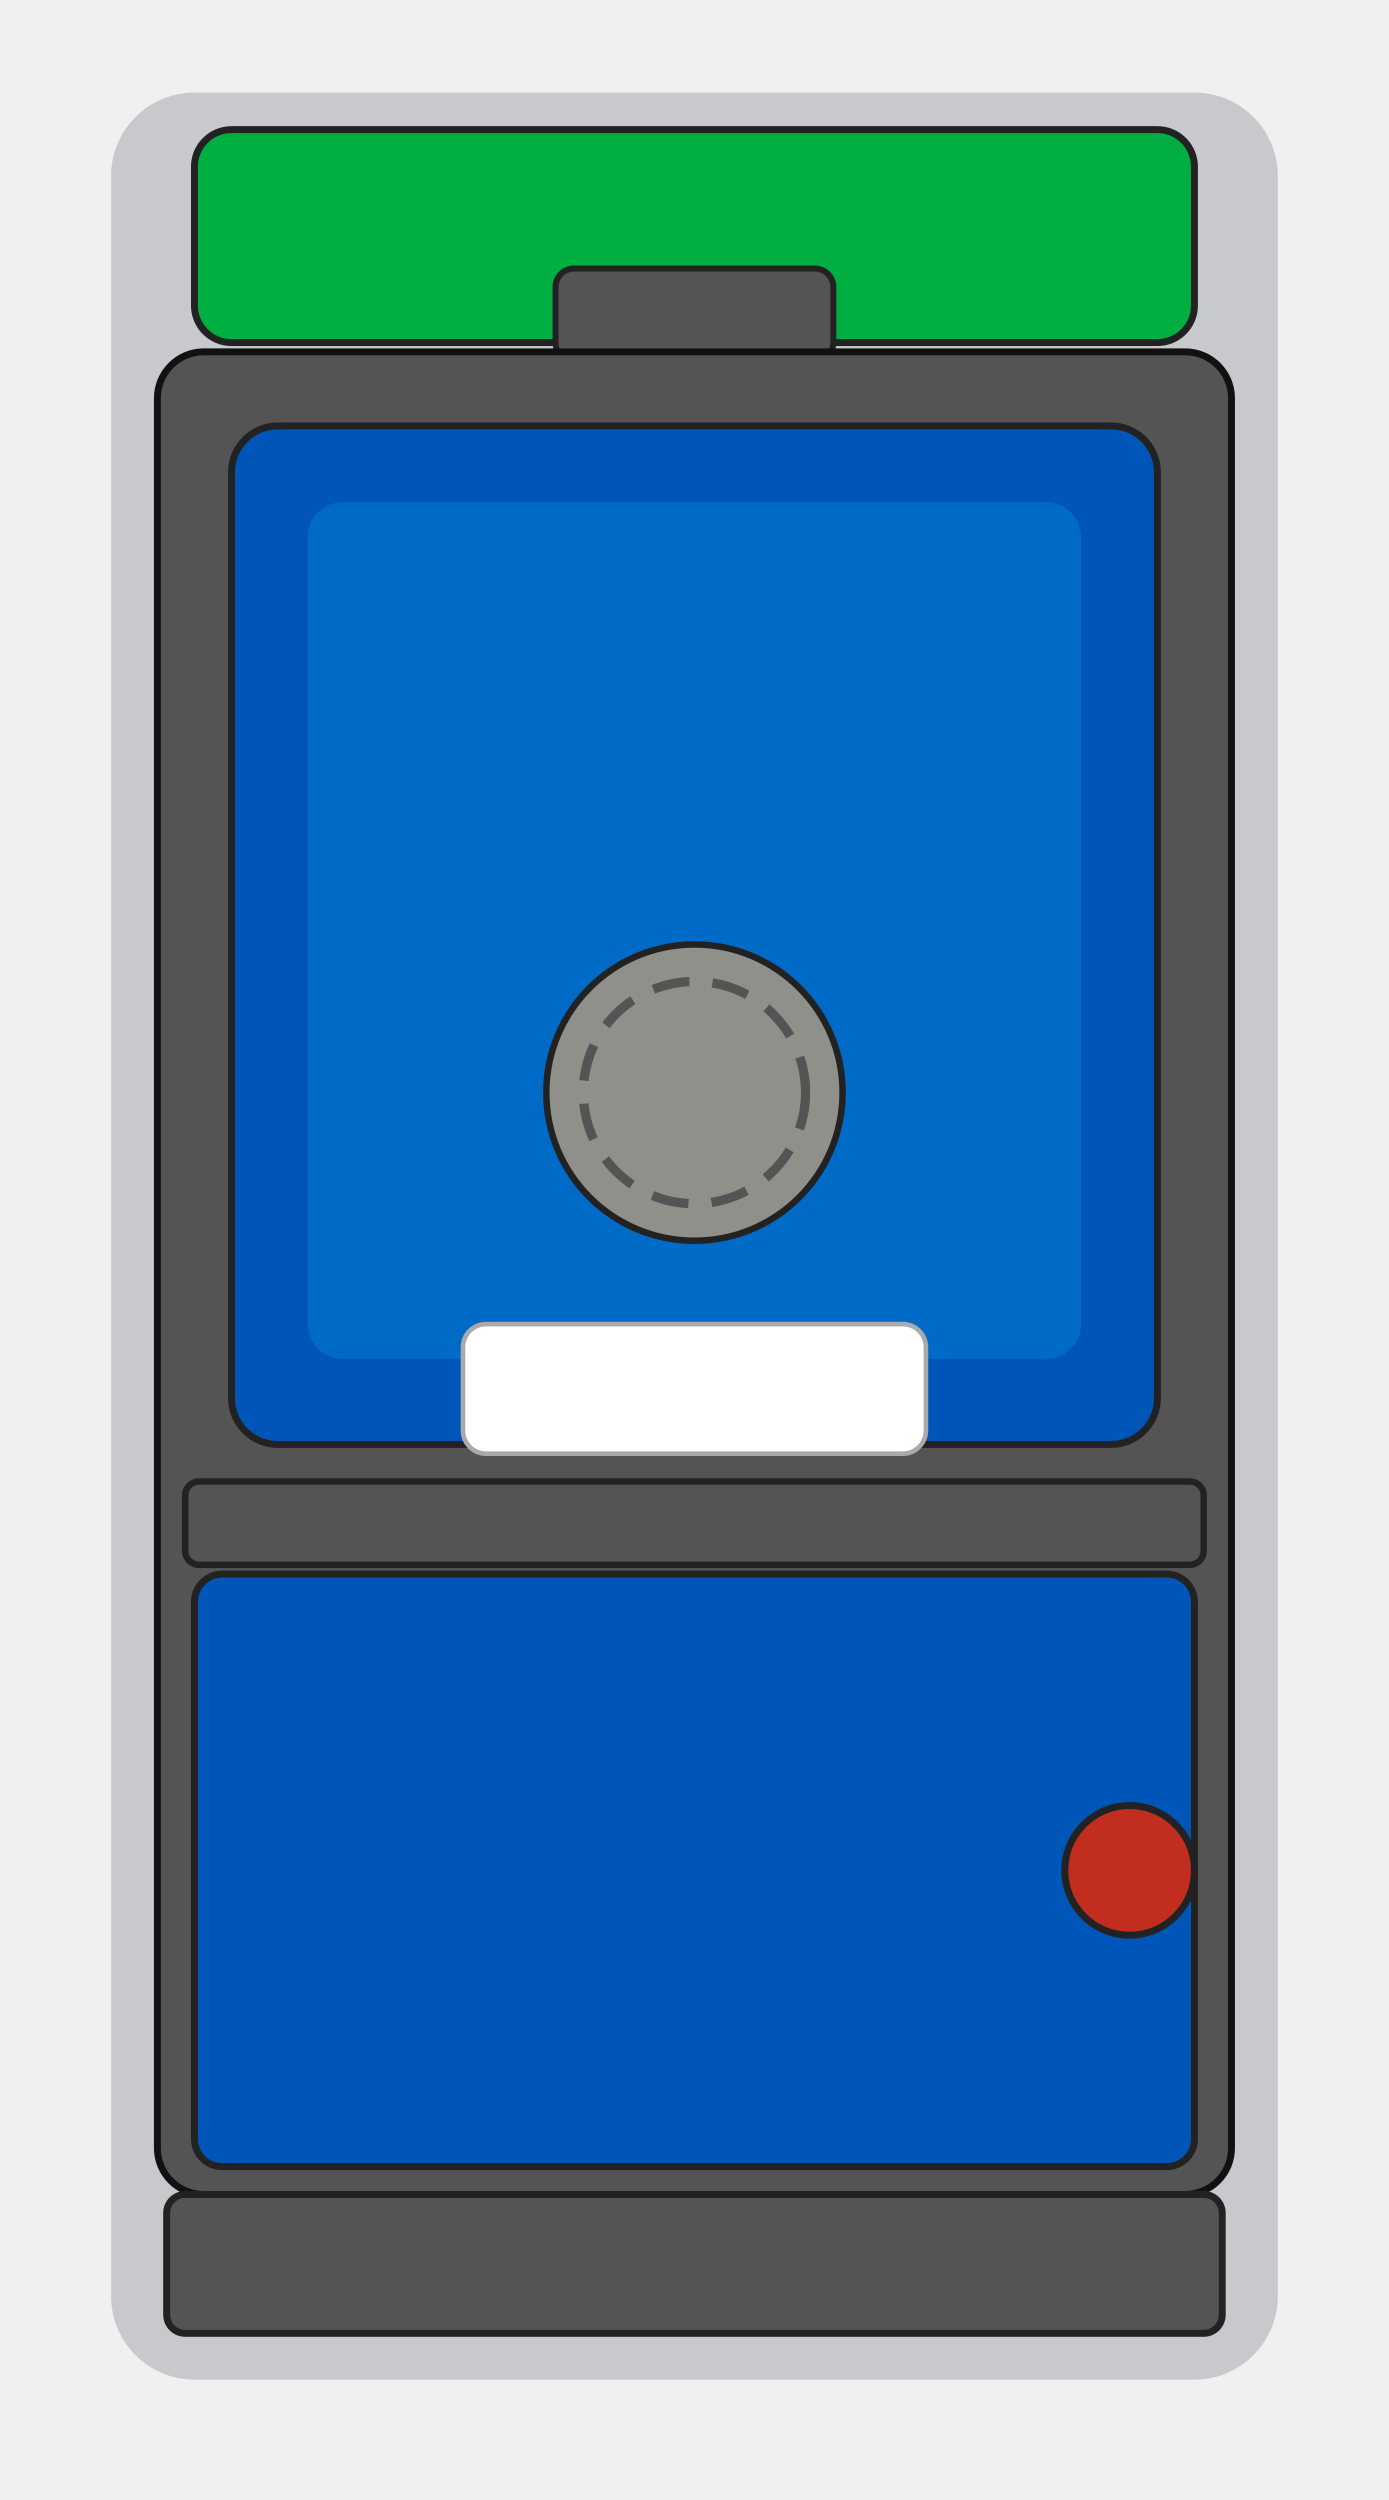
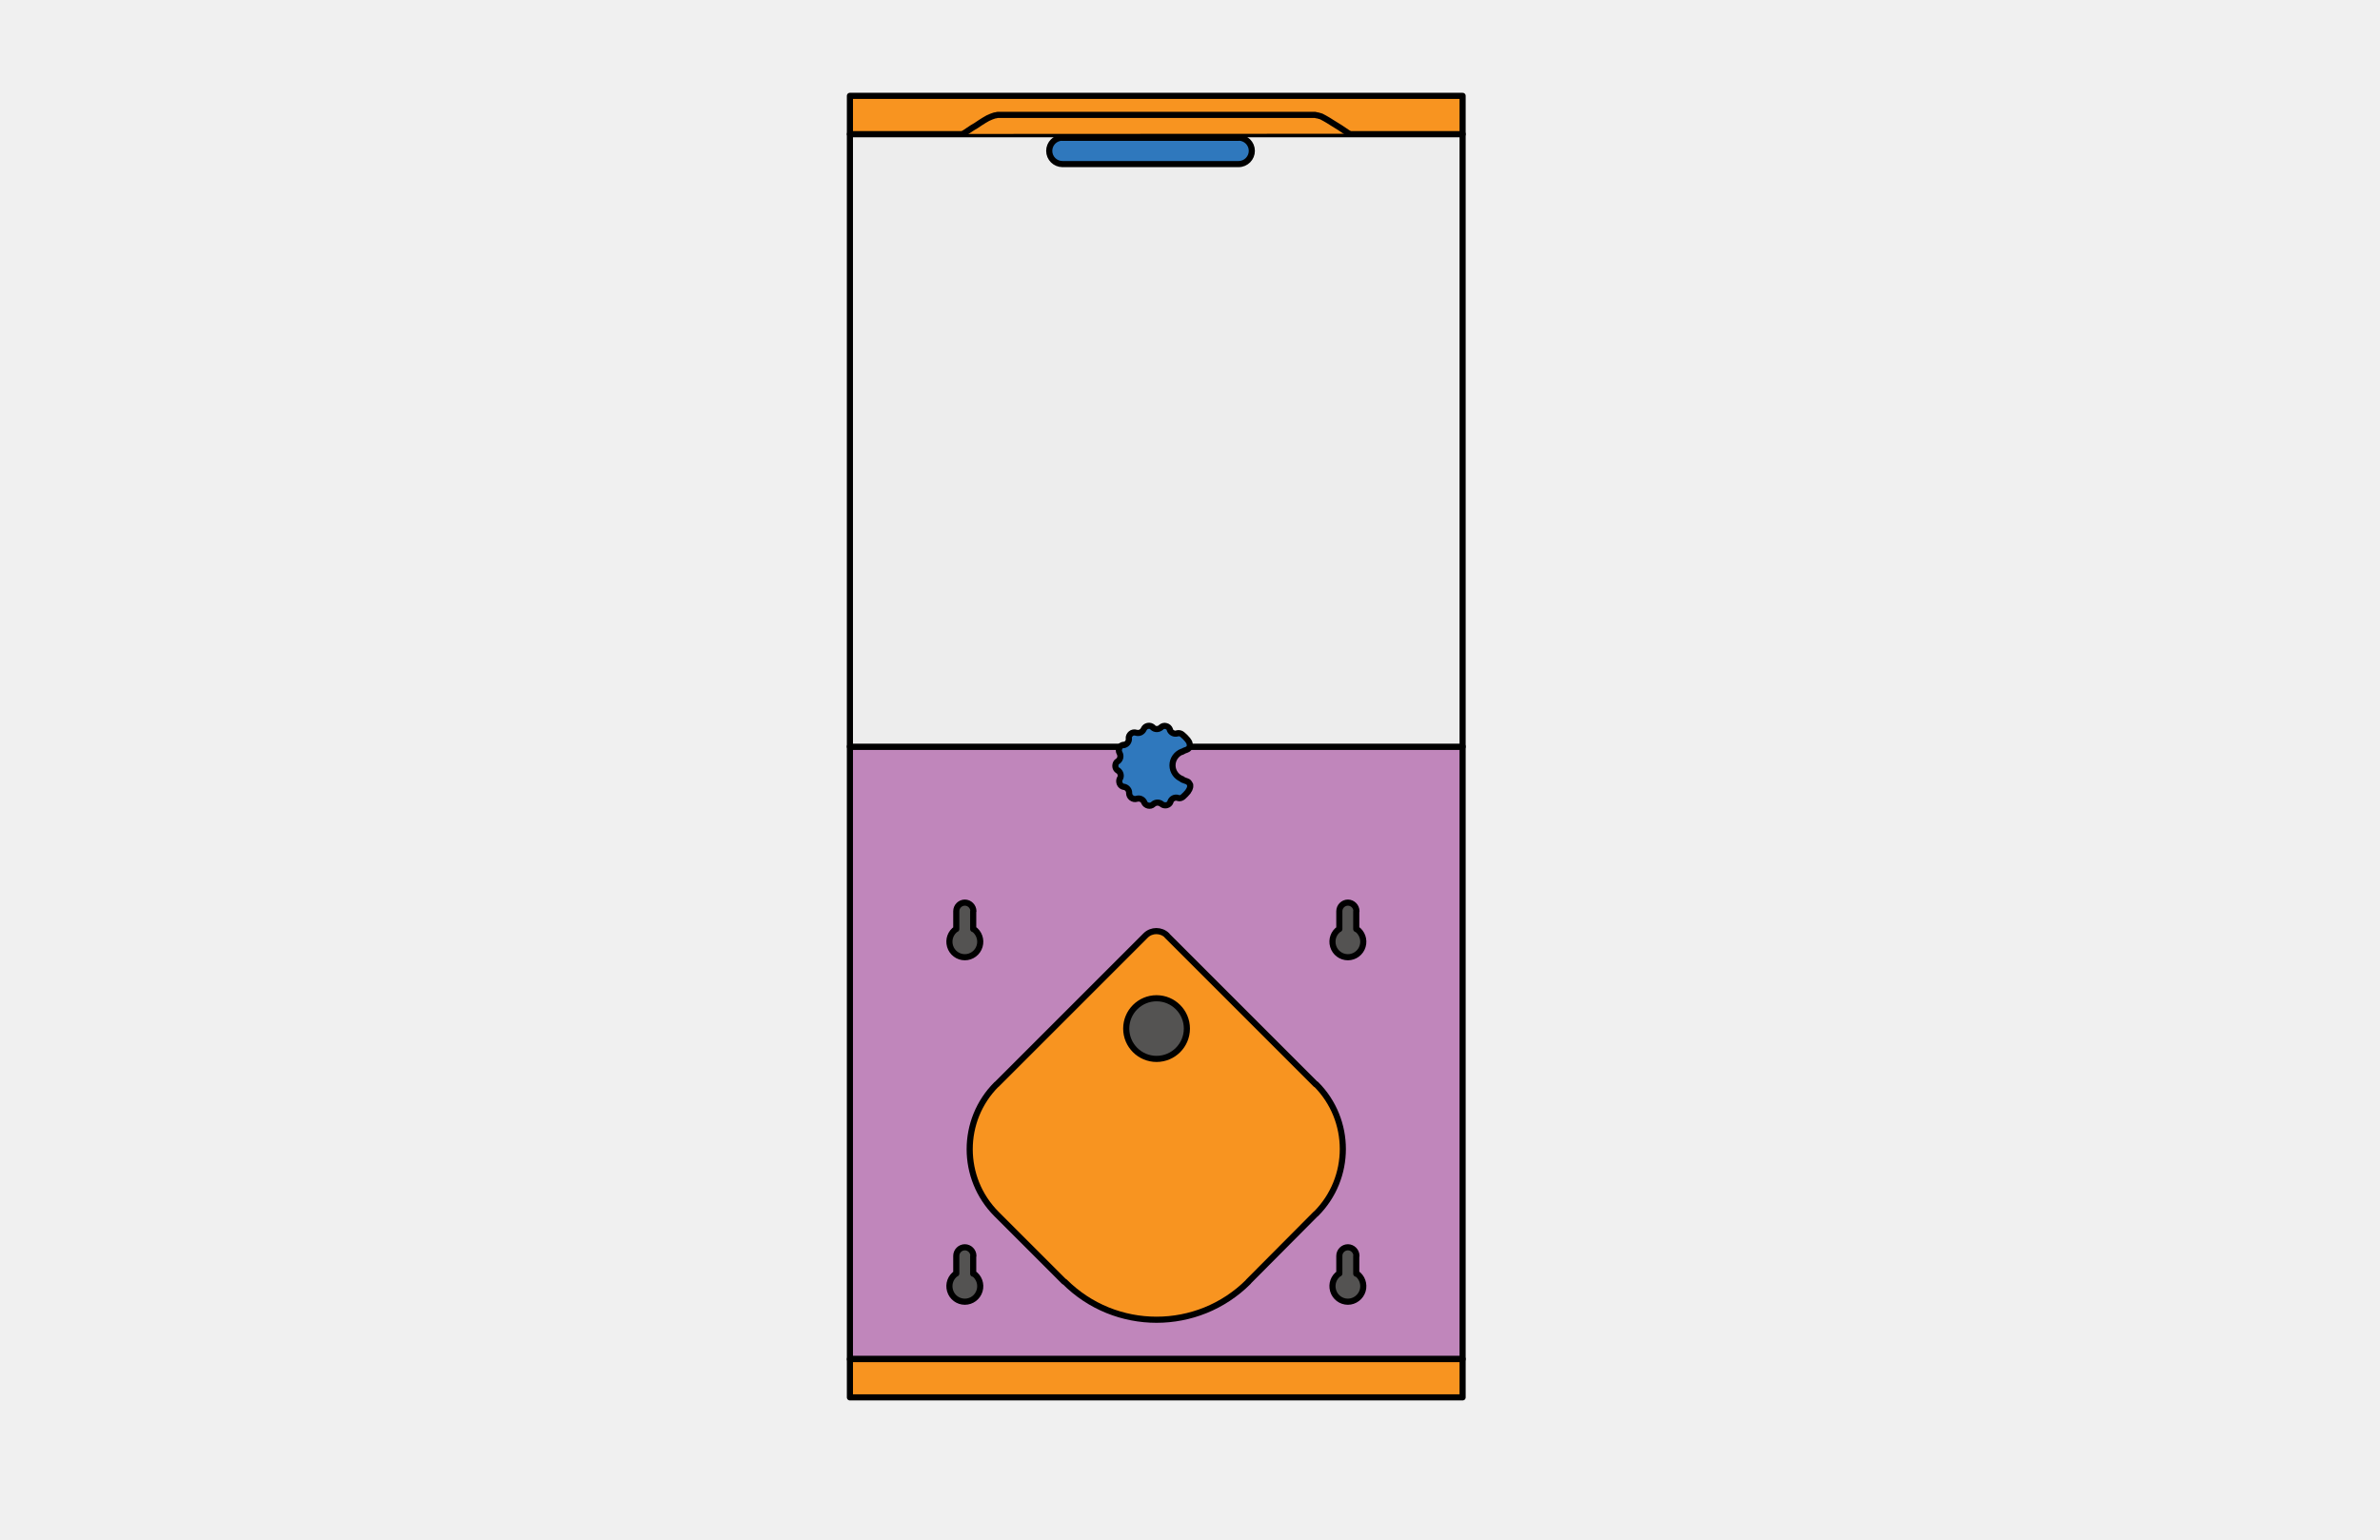
- <svg xmlns="http://www.w3.org/2000/svg" viewBox="0 0 300 540" width="300" height="540">
-   <rect x="24" y="20" width="252" height="494" rx="18" fill="#0f1728" opacity="0.18" />
-   <rect id="part-lid" data-part="lid" x="42" y="28" width="216" height="46" rx="8" fill="#00AE42" stroke="#222" stroke-width="1.5" />
-   <rect id="part-lid-lock" data-part="lid-lock" x="120" y="58" width="60" height="20" rx="4" fill="#545454" stroke="#222" stroke-width="1.3" />
-   <rect id="part-back-cover" data-part="back-cover" x="34" y="76" width="232" height="398" rx="10" fill="#545454" stroke="#111" stroke-width="1.5" />
-   <rect id="part-top-chamber" data-part="top-chamber" x="50" y="92" width="200" height="220" rx="10" fill="#0056B8" stroke="#222" stroke-width="1.5" />
-   <rect id="part-window" data-part="window" x="66" y="108" width="168" height="186" rx="8" fill="#0086D6" stroke="#0056B8" stroke-width="1" opacity="0.45" />
-   <circle id="part-main-gear" data-part="main-gear" cx="150" cy="236" r="32" fill="#8E9089" stroke="#222" stroke-width="1.4" />
-   <circle cx="150" cy="236" r="24" fill="none" stroke="#545454" stroke-width="2" stroke-dasharray="8 5" />
-   <rect id="part-hole-blocker" data-part="hole-blocker" x="100" y="286" width="100" height="28" rx="5" fill="#FFFFFF" stroke="#AAA" stroke-width="1" />
-   <rect id="part-mid-plate" data-part="mid-plate" x="40" y="320" width="220" height="18" rx="3" fill="#545454" stroke="#222" stroke-width="1.4" />
-   <rect id="part-bottom-chamber" data-part="bottom-chamber" x="42" y="340" width="216" height="128" rx="6" fill="#0056B8" stroke="#222" stroke-width="1.5" />
-   <circle id="part-rear-lock-knob" data-part="rear-lock-knob" cx="244" cy="404" r="14" fill="#C12E1F" stroke="#222" stroke-width="1.5" />
-   <rect id="part-bottom-plate" data-part="bottom-plate-mouth" x="36" y="474" width="228" height="30" rx="4" fill="#545454" stroke="#222" stroke-width="1.5" />
+ <svg xmlns="http://www.w3.org/2000/svg" version="1.1" x="0px" y="0px" viewBox="0 0 1224 792" style="enable-background:new 0 0 1224 792;" xml:space="preserve">
+   <style type="text/css">
+ 	.st0{fill:#C086BB;stroke:#000000;stroke-width:3.15;stroke-linecap:round;stroke-linejoin:round;stroke-miterlimit:10;}
+ 	.st1{fill:#F89420;stroke:#000000;stroke-width:3.15;stroke-linecap:round;stroke-linejoin:round;stroke-miterlimit:10;}
+ 	.st2{fill:#EDEDED;stroke:#000000;stroke-width:3.15;stroke-linecap:round;stroke-linejoin:round;stroke-miterlimit:10;}
+ 	.st3{fill:#2F78BD;stroke:#000000;stroke-width:3.15;stroke-linecap:round;stroke-linejoin:round;stroke-miterlimit:10;}
+ 	.st4{fill:#545352;stroke:#000000;stroke-width:3.15;stroke-linecap:round;stroke-linejoin:round;stroke-miterlimit:10;}
+ </style>
+   <g id="Bottom_Chamber">
+     <g>
+       <polyline class="st0" points="613.1,384.1 720.7,384.1 724.9,384.1 729.1,384.1 733.1,384.1 736.9,384.1 740.4,384.1 743.6,384.1     746.3,384.1 748.5,384.1 750.3,384.1 751.4,384.1 751.4,384 752,384 752.2,384 752.2,699.1 752,699.1 751.2,699.1 749.9,699.1     748,699.1 745.7,699.1 743,699.1 739.9,699.1 736.5,699.1 732.8,699.1 728.9,699.1 724.8,699.1 720.7,699.1 468.6,699.1     464.5,699.1 460.5,699.1 456.5,699.1 452.8,699.1 449.4,699.1 446.3,699.1 443.7,699.1 441.3,699.1 439.5,699.1 438.1,699.1     437.4,699.1 437.1,699.1 437.1,699.2 437.1,699.1 437.1,384 437.1,384.1 437.4,384.1 438.1,384.1 439.5,384.1 441.3,384.1     443.7,384.1 446.3,384.1 449.4,384.1 452.8,384.1 456.5,384.1 460.5,384.1 464.5,384.1 468.6,384.1 574.8,384.1   " />
+     </g>
+   </g>
+   <g id="Bottom_Plate__x26__Mouth">
+     <g>
+       <polygon class="st1" points="437.1,699.2 437.1,718.8 437.4,718.8 438.1,718.8 439.5,718.8 441.3,718.8 443.7,718.8 446.3,718.8     449.4,718.8 452.8,718.8 456.5,718.8 460.5,718.8 464.5,718.8 468.6,718.8 720.7,718.8 724.8,718.8 728.9,718.8 732.8,718.8     736.5,718.8 739.9,718.8 743,718.8 745.7,718.8 748,718.8 749.9,718.8 751.2,718.8 752,718.8 752.2,718.8 752.2,699.1 752,699.1     751.2,699.1 749.9,699.1 748,699.1 745.7,699.1 743,699.1 739.9,699.1 736.5,699.1 732.8,699.1 728.9,699.1 724.8,699.1     720.7,699.1 468.6,699.1 464.5,699.1 460.5,699.1 456.5,699.1 452.8,699.1 449.4,699.1 446.3,699.1 443.7,699.1 441.3,699.1     439.5,699.1 438.1,699.1 437.4,699.1 437.1,699.1   " />
+     </g>
+   </g>
+   <g id="Coin_Mech._Back_Plate">
+ </g>
+   <g id="Coin_Mech._Gear">
+ </g>
+   <g id="Coin">
+ </g>
+   <g id="Coin_Mech._Front_Plate">
+ </g>
+   <g id="Knob">
+ </g>
+   <g id="Top_Chamber_x5F_Outside">
+     <g>
+       <polyline class="st2" points="751.5,384.1 437.1,384.1 437.1,364.3 437.1,364.3 437.1,88.7 437.1,69 437.4,69 438.1,69 439.5,69     441.3,69 443.7,69 446.3,69 449.4,69 452.8,69 456.5,69 460.5,69 464.5,69 468.6,69 720.7,69 724.8,69 728.9,69 732.8,69     736.5,69 739.9,69 743,69 745.7,69 748,69 749.9,69 751.2,69 752,69 752.2,69 752.2,88.7 752.2,364.3 752.2,384.1 752.2,364.3     752.2,364.3   " />
+     </g>
+   </g>
+   <g id="Top_Chamber_x5F_Inside">
+ </g>
+   <g id="Top_Chamber_x5F_Inside_x5F_Back">
+ </g>
+   <g id="Main_Gear">
+ </g>
+   <g id="Hole_Blocker">
+ </g>
+   <g id="Mid-Plate">
+ </g>
+   <g id="Lid_Lock">
+     <g>
+       <path class="st3" d="M546.3,70.9h90.6l0.1-0.1c3.7,0,6.8,3,6.8,6.8c0,3.7-3,6.8-6.8,6.8h-0.1h-90.6h0.1c-3.7,0-6.8-3-6.8-6.8    c0-3.7,3-6.8,6.8-6.8" />
+     </g>
+   </g>
+   <g id="Back_Cover">
+     <g>
+       <path class="st1" d="M600.1,481.2l76.6,76.6l0.1-0.1c18.4,18.4,18.4,48.3,0,66.7l-0.1,0L642,659.3l0.1,0    c-26.1,26.1-68.5,26.1-94.6,0l-0.2,0l-34.8-34.8l0,0c-18.4-18.4-18.4-48.3,0-66.7l0,0.1l76.6-76.6l0.1-0.1c3-3,8-3,11,0" />
+     </g>
+   </g>
+   <g id="Rear_Lock_Knob">
+     <g>
+       <path class="st3" d="M608,386.6c-3,1.1-5,3.9-5,7.1c0,3.2,2.1,6.1,5.1,7.1L608,401l1.3,0.5l1.1,0.4l0.8,0.4l0.5,0.7l0.4,0.7v1.1    l-0.4,1.2l-0.8,1.3l0.1-0.1c-0.8,1-1.7,1.9-2.6,2.7l0,0c-0.7,0.6-1.7,0.9-2.6,0.6l-0.1-0.1c-1.6-0.4-3.2,0.4-3.8,2l0.1,0    c-0.3,0.9-1.1,1.6-2,1.8c-0.9,0.2-1.9,0-2.6-0.6l0,0c-1.2-1-3.1-1-4.3,0.1l0,0c-0.7,0.7-1.7,0.9-2.6,0.7c-0.9-0.2-1.7-0.8-2.1-1.7    l0.1,0c-0.7-1.5-2.3-2.3-3.9-1.8l0,0c-0.9,0.3-1.9,0.1-2.7-0.5c-0.8-0.6-1.2-1.5-1.2-2.5l0,0.1c0.1-1.6-1.1-3-2.7-3.3l0.1,0.1    c-0.9-0.1-1.8-0.7-2.2-1.6s-0.4-1.9,0-2.7l0.1,0c0.8-1.4,0.3-3.2-1-4.2l-0.1,0.1c-0.8-0.5-1.3-1.4-1.3-2.4c0-1,0.4-1.9,1.2-2.4    l0.1,0c1.3-1,1.7-2.7,0.9-4.2l0,0c-0.5-0.8-0.5-1.8-0.1-2.7c0.4-0.9,1.2-1.5,2.2-1.6l0,0.2c1.6-0.3,2.7-1.7,2.7-3.3l-0.1-0.1    c-0.1-1,0.4-1.9,1.1-2.5c0.7-0.6,1.7-0.8,2.7-0.5l0,0c1.6,0.5,3.2-0.3,3.9-1.8l0,0c0.4-0.9,1.1-1.5,2.1-1.7    c0.9-0.2,1.9,0.1,2.6,0.7l-0.1,0.1c1.2,1.1,3,1.1,4.3,0l0-0.1c0.7-0.6,1.7-0.9,2.6-0.6c0.9,0.2,1.7,0.9,2,1.8l-0.1,0.1    c0.6,1.5,2.2,2.3,3.8,1.9l0-0.1c0.9-0.2,1.9,0,2.6,0.6l0,0c1,0.8,2,1.8,2.8,2.8l0,0l0.8,1.2l0.3,1.2v1l-0.4,0.8l-0.5,0.5l-0.8,0.4    l-1.1,0.4l-1.3,0.7" />
+     </g>
+   </g>
+   <g id="Lid">
+     <g>
+       <polyline class="st1" points="528.8,49.3 525.8,49.3 522.8,49.3 520,49.3 517.4,49.3 515.3,49.3 513.5,49.3 511.8,49.3     509.5,49.3 507,49.3 504.2,49.3 501.3,49.3 498.1,49.3 468.6,49.3 464.5,49.3 460.5,49.3 456.5,49.3 452.8,49.3 449.4,49.3     446.3,49.3 443.7,49.3 441.3,49.3 439.5,49.3 438.1,49.3 437.4,49.3 437.1,49.3 437.1,69 437.4,69 438.1,69 439.5,69 441.3,69     443.7,69 446.3,69 449.4,69 452.8,69 456.5,69 460.5,69 464.5,69 468.6,69 720.7,69 724.8,69 728.9,69 732.8,69 736.5,69     739.9,69 743,69 745.7,69 748,69 749.9,69 751.2,69 752,69 752.2,69 752.2,49.3 752,49.3 751.2,49.3 749.9,49.3 748,49.3     745.7,49.3 743,49.3 739.9,49.3 736.5,49.3 732.8,49.3 728.9,49.3 724.8,49.3 720.7,49.3 691.2,49.3 688,49.3 685.2,49.3     682.3,49.3 679.8,49.3 677.5,49.3 675.8,49.3 674,49.3 671.9,49.3 669.3,49.3 666.5,49.3 663.5,49.3 660.5,49.3 528.8,49.3   " />
+       <polyline class="st1" points="495.3,68.9 500.1,65.7 501.8,64.7 504.2,63.1 506.1,61.9 508,60.8 509.8,60 511.5,59.4 512.2,59.3     513,59.1 513.5,59.1 515.3,59.1 517.4,59.1 520,59.1 522.8,59.1 525.8,59.1 528.8,59.1 660.5,59.1 663.5,59.1 666.5,59.1     669.3,59.1 671.9,59.1 674,59.1 675.8,59.1 676.4,59.1 677.1,59.3 677.8,59.4 679.5,59.9 681.2,60.8 683.1,61.9 685,63.1     687.1,64.4 689.2,65.7 693.8,68.8   " />
+     </g>
+   </g>
+   <g id="Black">
+     <g>
+       <path class="st4" d="M500.6,655c2.9,1.9,4.2,5.6,3.2,8.9c-1,3.4-4.1,5.7-7.6,5.7c-3.5,0-6.6-2.3-7.6-5.7c-1-3.4,0.3-7,3.2-8.9    l0,0.1v-9.1V646c0-2.4,2-4.4,4.4-4.4c2.4,0,4.4,2,4.4,4.4l-0.1,0.1v9.1" />
+     </g>
+     <g>
+       <path class="st4" d="M697.6,655c2.9,1.9,4.2,5.6,3.2,8.9s-4.1,5.7-7.6,5.7c-3.5,0-6.6-2.3-7.6-5.7c-1-3.4,0.3-7,3.2-8.9l0,0.1    v-9.1V646c0-2.4,2-4.4,4.4-4.4c2.4,0,4.4,2,4.4,4.4l-0.1,0.1v9.1" />
+     </g>
+     <g>
+       <path class="st4" d="M500.6,477.8c2.9,1.9,4.2,5.6,3.2,8.9c-1,3.4-4.1,5.7-7.6,5.7c-3.5,0-6.6-2.3-7.6-5.7c-1-3.4,0.3-7,3.2-8.9    l0,0.1v-9.1v-0.1c0-2.4,2-4.4,4.4-4.4c2.4,0,4.4,2,4.4,4.4l-0.1,0.1v9.1" />
+     </g>
+     <g>
+       <path class="st4" d="M697.6,477.8c2.9,1.9,4.2,5.6,3.2,8.9c-1,3.4-4.1,5.7-7.6,5.7c-3.5,0-6.6-2.3-7.6-5.7c-1-3.4,0.3-7,3.2-8.9    l0,0.1v-9.1v-0.1c0-2.4,2-4.4,4.4-4.4c2.4,0,4.4,2,4.4,4.4l-0.1,0.1v9.1" />
+     </g>
+     <g>
+       <circle class="st4" cx="594.8" cy="529.1" r="15.6" />
+     </g>
+   </g>
</svg>
